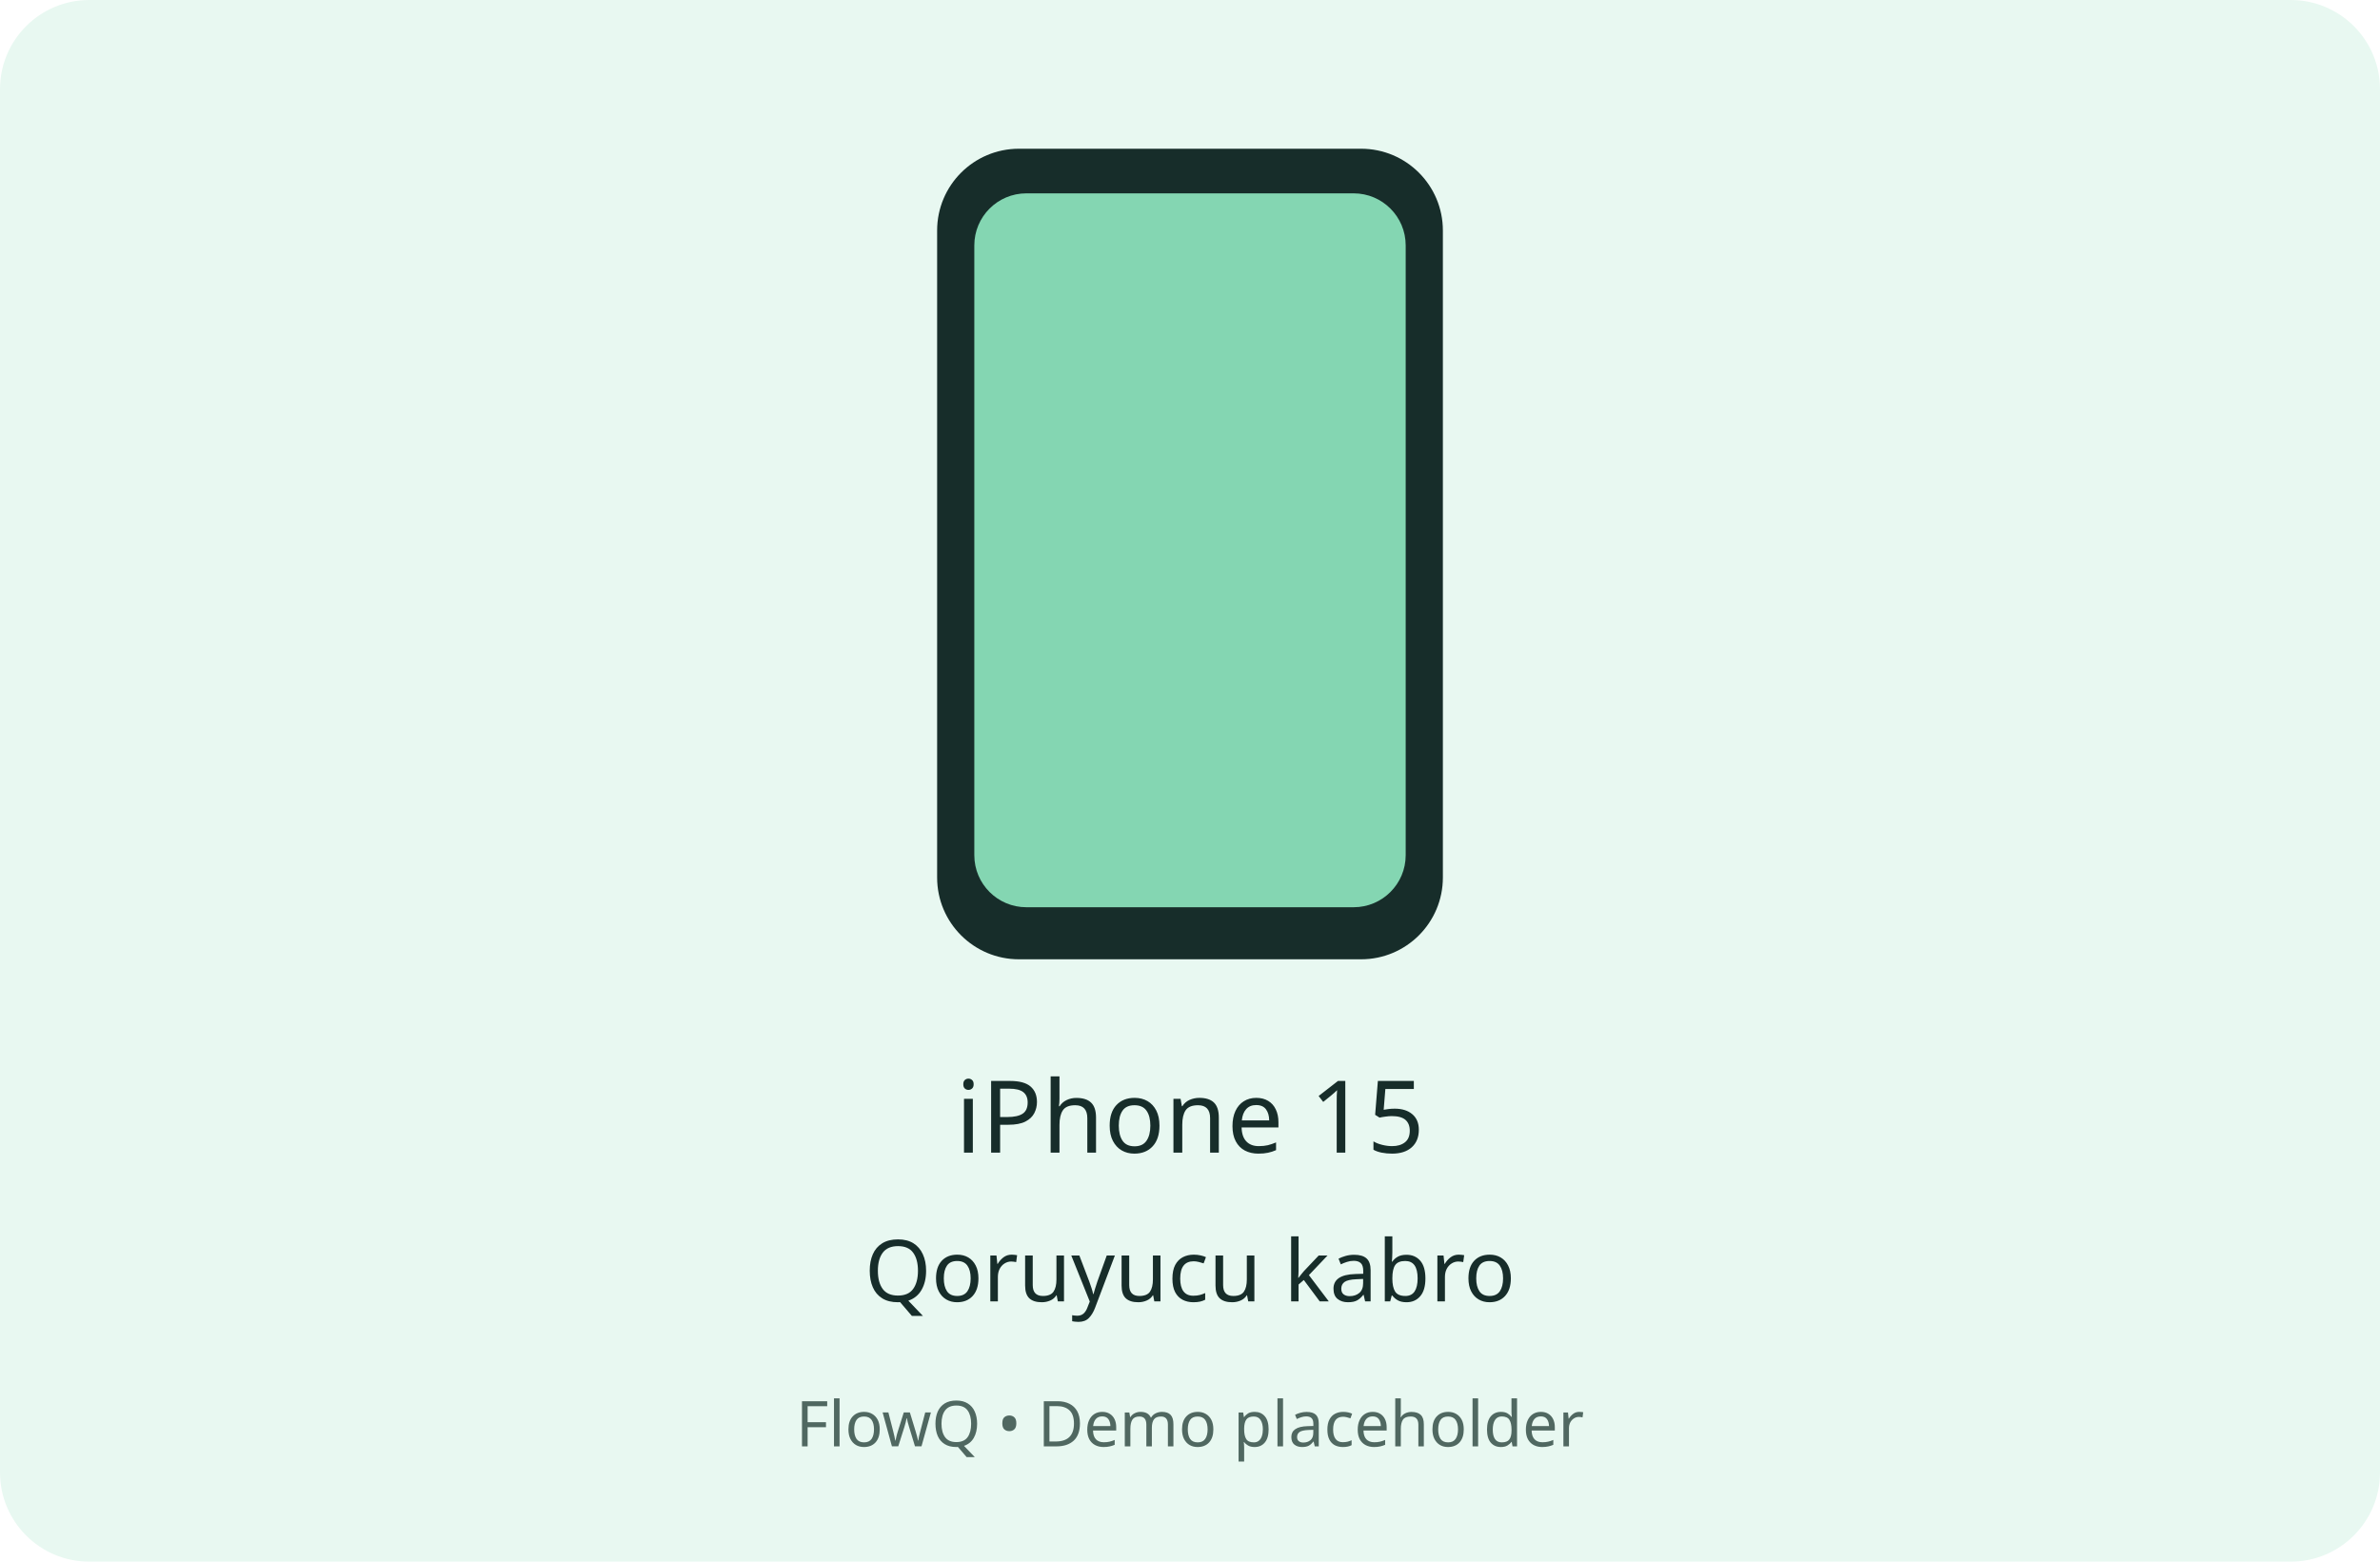
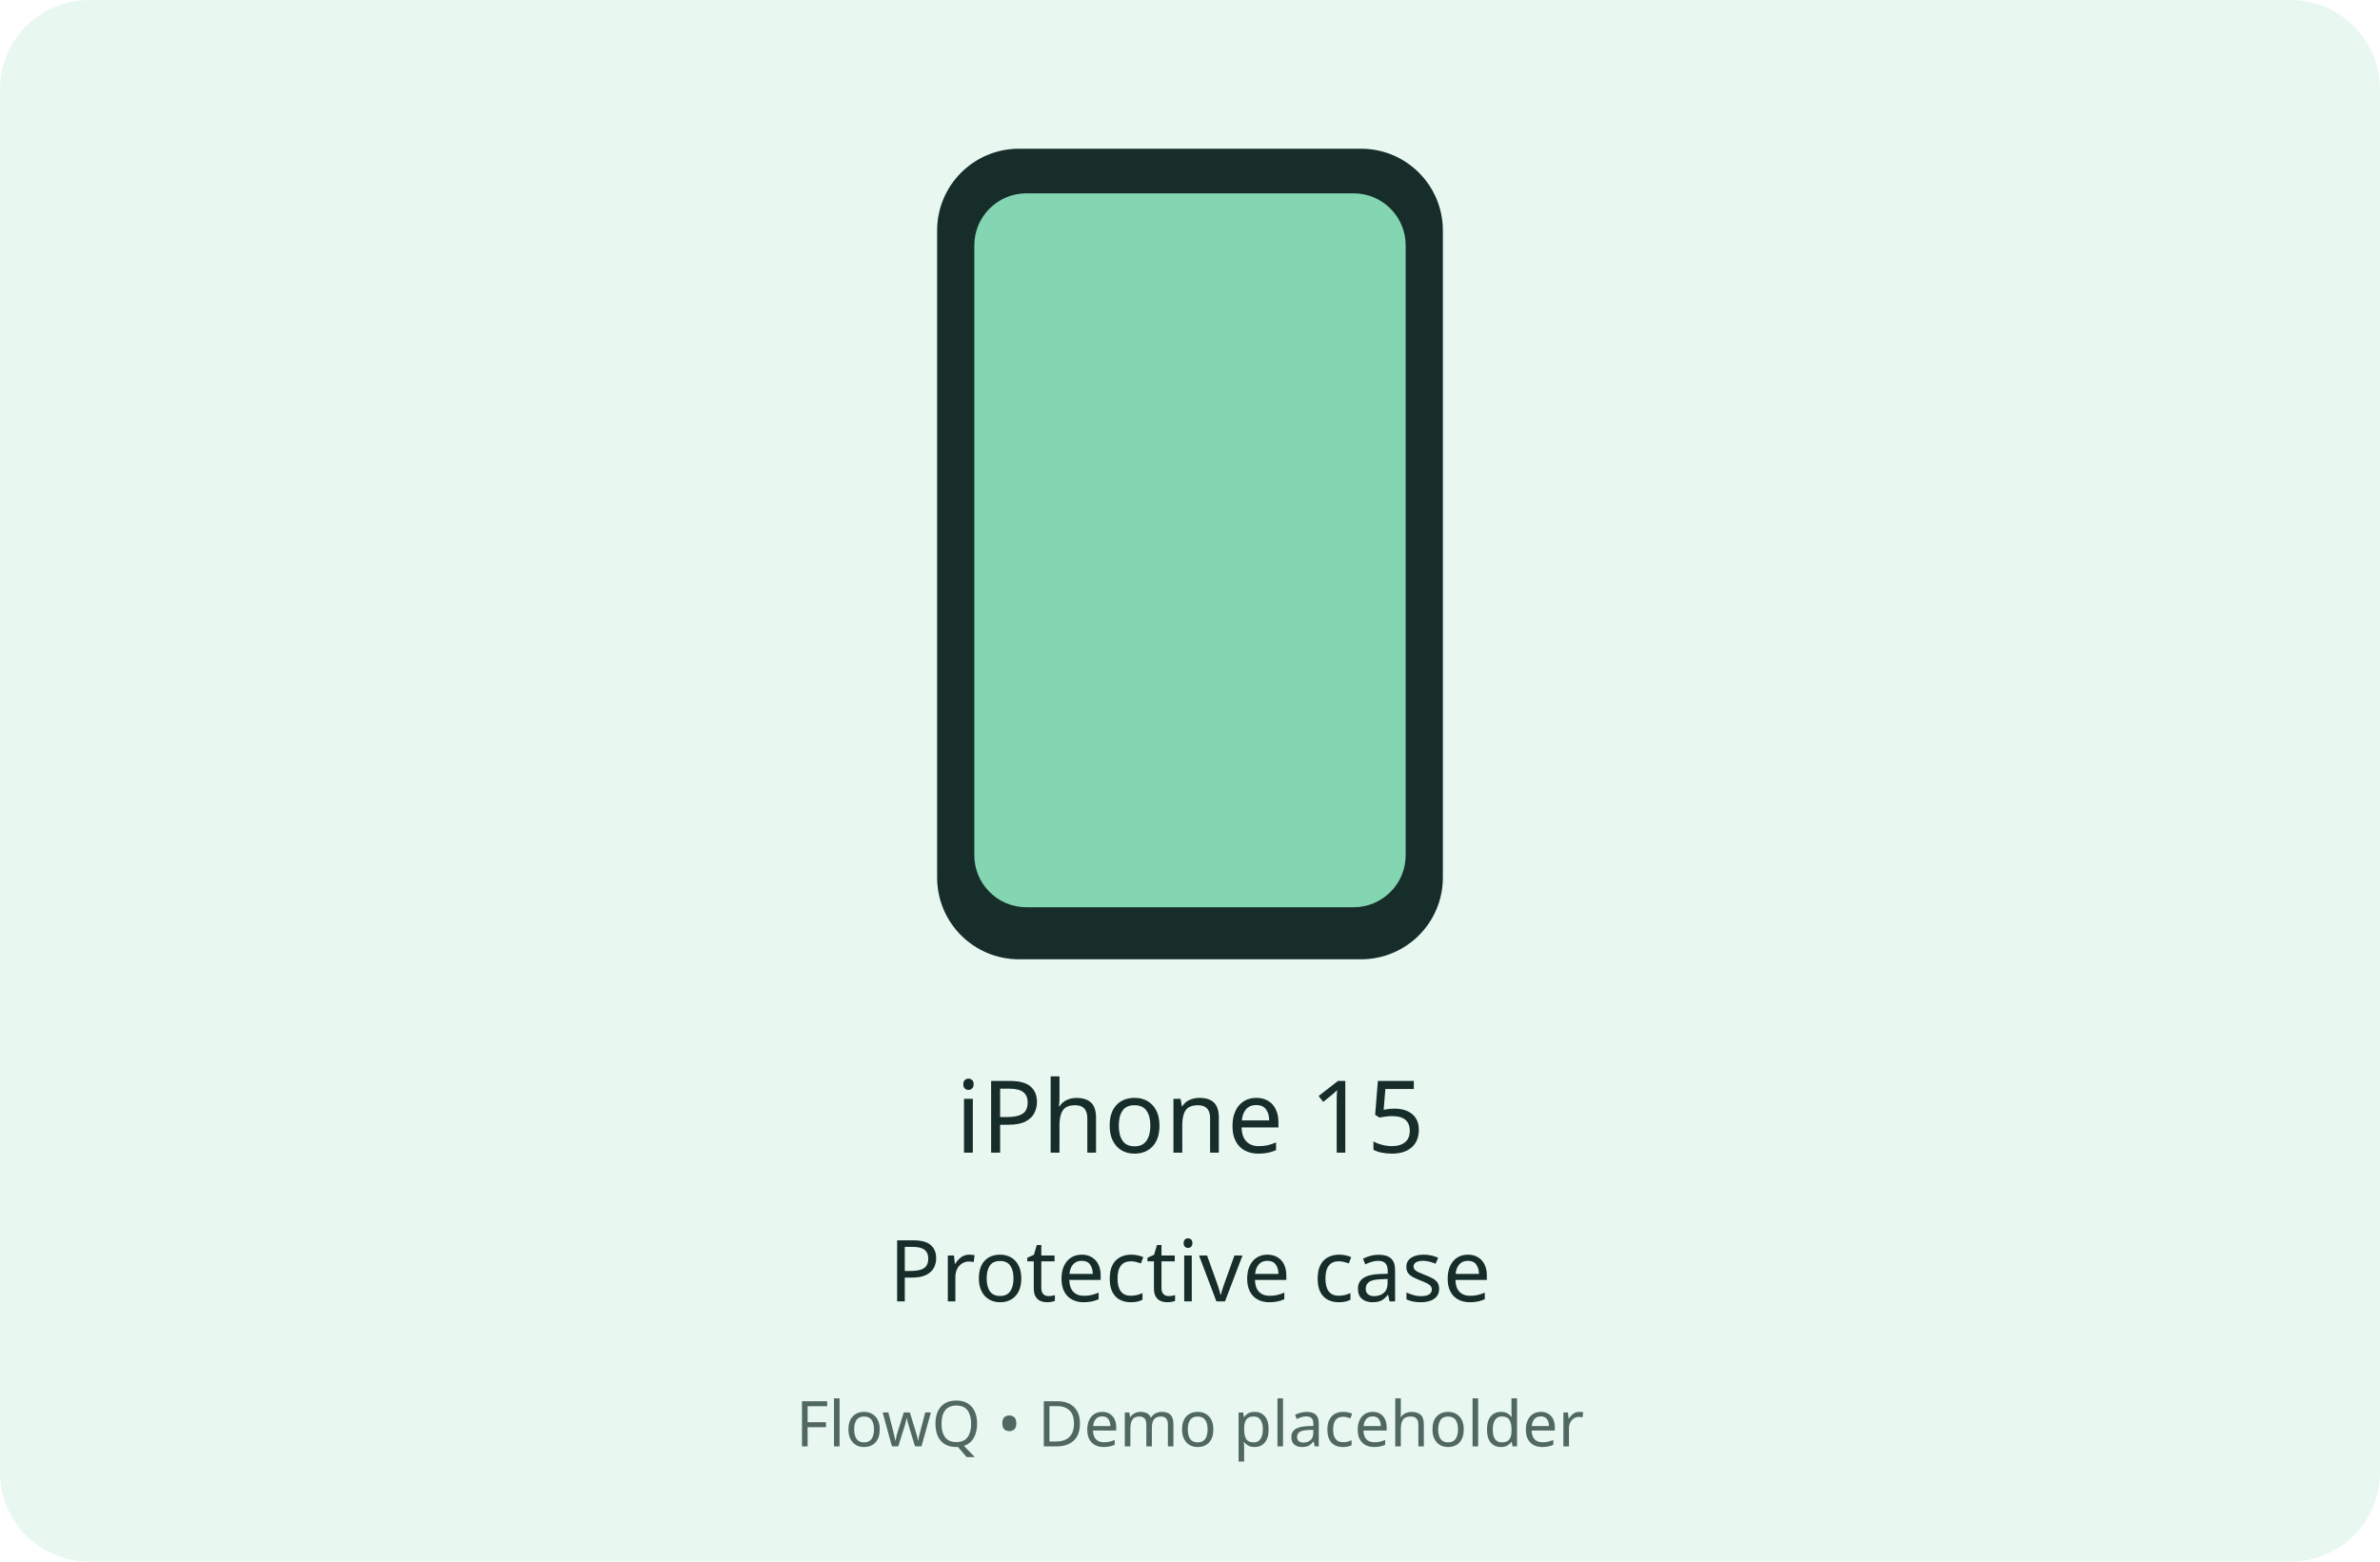
<svg xmlns="http://www.w3.org/2000/svg" width="640" height="420" viewBox="0 0 640 420">
  <rect width="640" height="420" rx="24" fill="#e8f8f1" />
  <rect x="252" y="40" width="136" height="218" rx="22" fill="#172d2a" />
  <rect x="262" y="52" width="116" height="192" rx="14" fill="#84d6b2" />
  <text x="320" y="310" text-anchor="middle" font-family="sans-serif" font-size="27" fill="#172d2a">iPhone 15</text>
-   <text x="320" y="350" text-anchor="middle" font-family="sans-serif" font-size="23" fill="#172d2a">Qoruyucu kabro</text>
+   <text x="320" y="350" text-anchor="middle" font-family="sans-serif" font-size="23" fill="#172d2a">Protective case</text>
  <text x="320" y="389" text-anchor="middle" font-family="sans-serif" font-size="17" fill="#506861">FlowQ • Demo placeholder</text>
</svg>
